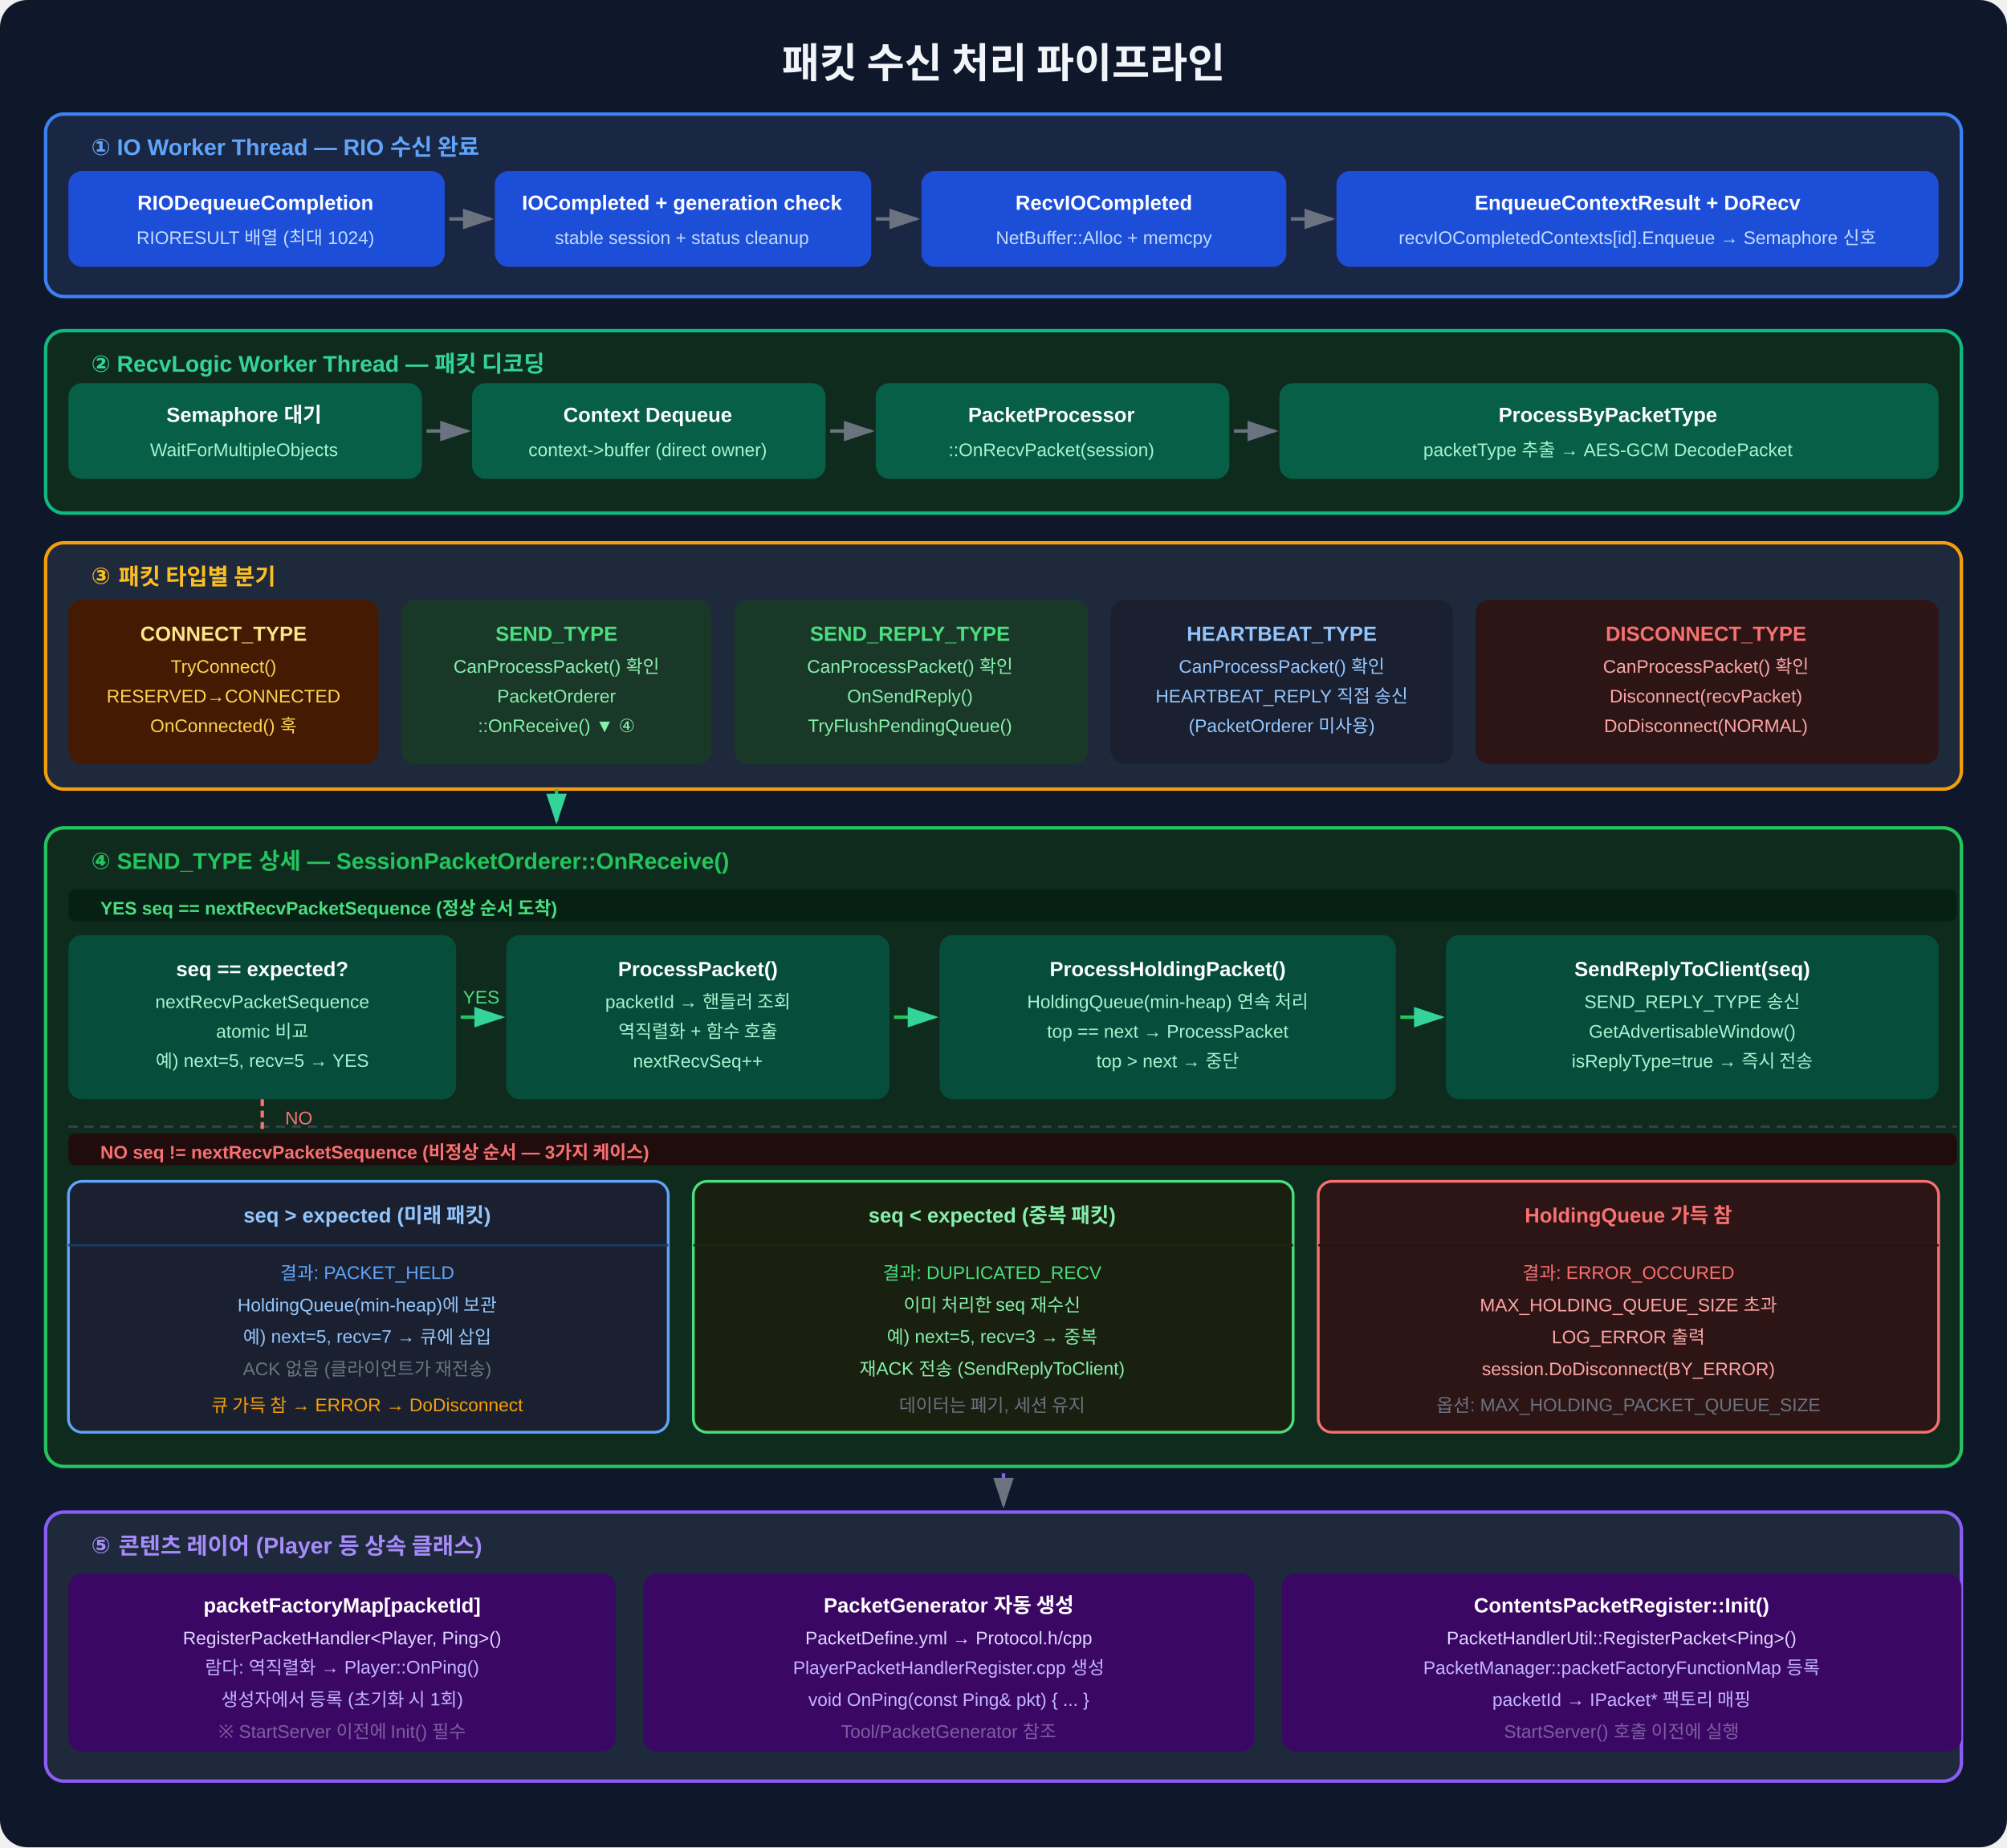
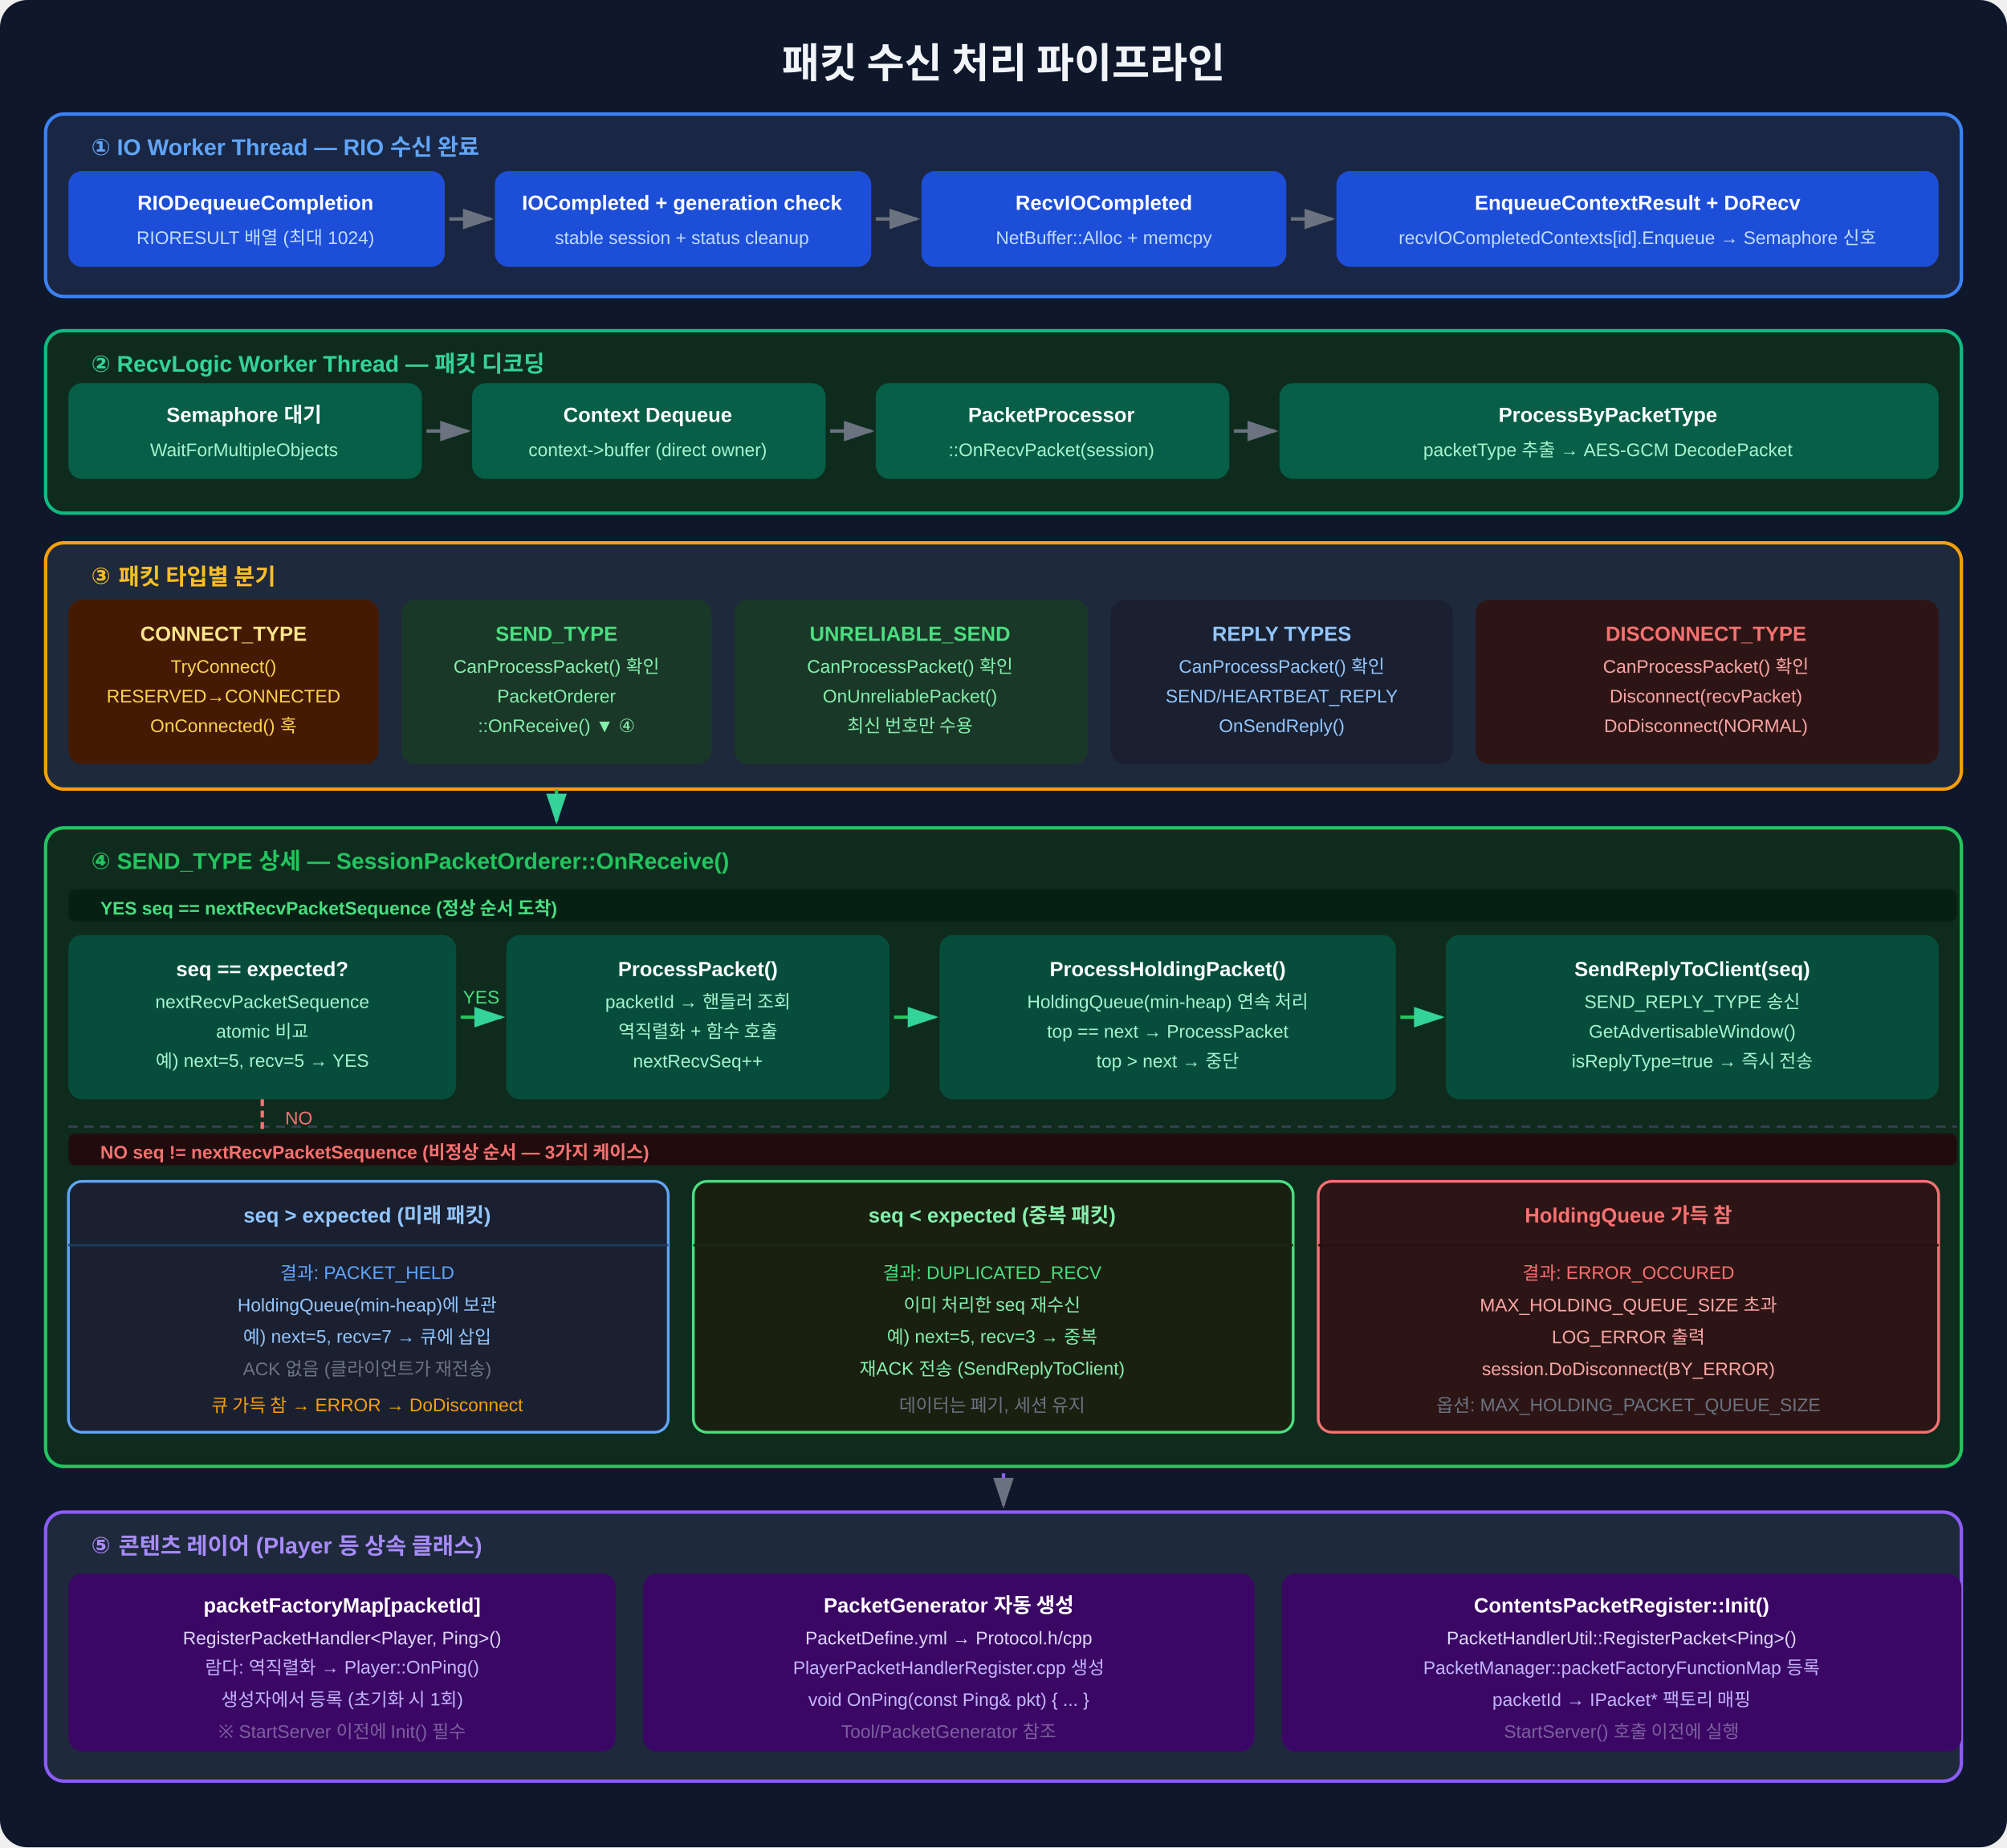
<svg xmlns="http://www.w3.org/2000/svg" viewBox="0 0 880 810" font-family="'Segoe UI', Arial, sans-serif">
  <defs>
    <marker id="arr" markerWidth="9" markerHeight="6" refX="8" refY="3" orient="auto">
      <polygon points="0 0, 9 3, 0 6" fill="#6b7280" />
    </marker>
    <marker id="arr-g" markerWidth="9" markerHeight="6" refX="8" refY="3" orient="auto">
      <polygon points="0 0, 9 3, 0 6" fill="#34d399" />
    </marker>
    <marker id="arr-r" markerWidth="9" markerHeight="6" refX="8" refY="3" orient="auto">
      <polygon points="0 0, 9 3, 0 6" fill="#f87171" />
    </marker>
  </defs>
  <rect width="880" height="810" fill="#0f172a" rx="12" />
  <text x="440" y="34" text-anchor="middle" font-size="18" font-weight="700" fill="#f1f5f9">패킷 수신 처리 파이프라인</text>
  <rect x="20" y="50" width="840" height="80" rx="8" fill="#1a2744" stroke="#3b82f6" stroke-width="1.5" />
  <text x="40" y="68" font-size="10" font-weight="700" fill="#60a5fa">① IO Worker Thread — RIO 수신 완료</text>
  <rect x="30" y="75" width="165" height="42" rx="6" fill="#1d4ed8" />
  <text x="112" y="92" text-anchor="middle" font-size="9" font-weight="600" fill="#fff">RIODequeueCompletion</text>
  <text x="112" y="107" text-anchor="middle" font-size="8" fill="#bfdbfe">RIORESULT 배열 (최대 1024)</text>
  <line x1="197" y1="96" x2="215" y2="96" stroke="#6b7280" stroke-width="1.5" marker-end="url(#arr)" />
  <rect x="217" y="75" width="165" height="42" rx="6" fill="#1d4ed8" />
  <text x="299" y="92" text-anchor="middle" font-size="9" font-weight="600" fill="#fff">IOCompleted + generation check</text>
  <text x="299" y="107" text-anchor="middle" font-size="8" fill="#bfdbfe">stable session + status cleanup</text>
  <line x1="384" y1="96" x2="402" y2="96" stroke="#6b7280" stroke-width="1.5" marker-end="url(#arr)" />
  <rect x="404" y="75" width="160" height="42" rx="6" fill="#1d4ed8" />
  <text x="484" y="92" text-anchor="middle" font-size="9" font-weight="600" fill="#fff">RecvIOCompleted</text>
  <text x="484" y="107" text-anchor="middle" font-size="8" fill="#bfdbfe">NetBuffer::Alloc + memcpy</text>
  <line x1="566" y1="96" x2="584" y2="96" stroke="#6b7280" stroke-width="1.5" marker-end="url(#arr)" />
  <rect x="586" y="75" width="264" height="42" rx="6" fill="#1d4ed8" />
  <text x="718" y="92" text-anchor="middle" font-size="9" font-weight="600" fill="#fff">EnqueueContextResult + DoRecv</text>
  <text x="718" y="107" text-anchor="middle" font-size="8" fill="#bfdbfe">recvIOCompletedContexts[id].Enqueue → Semaphore 신호</text>
  <rect x="20" y="145" width="840" height="80" rx="8" fill="#0f2b1e" stroke="#10b981" stroke-width="1.5" />
  <text x="40" y="163" font-size="10" font-weight="700" fill="#34d399">② RecvLogic Worker Thread — 패킷 디코딩</text>
  <rect x="30" y="168" width="155" height="42" rx="6" fill="#065f46" />
  <text x="107" y="185" text-anchor="middle" font-size="9" font-weight="600" fill="#fff">Semaphore 대기</text>
  <text x="107" y="200" text-anchor="middle" font-size="8" fill="#a7f3d0">WaitForMultipleObjects</text>
  <line x1="187" y1="189" x2="205" y2="189" stroke="#6b7280" stroke-width="1.5" marker-end="url(#arr)" />
  <rect x="207" y="168" width="155" height="42" rx="6" fill="#065f46" />
  <text x="284" y="185" text-anchor="middle" font-size="9" font-weight="600" fill="#fff">Context Dequeue</text>
  <text x="284" y="200" text-anchor="middle" font-size="8" fill="#a7f3d0">context-&gt;buffer (direct owner)</text>
  <line x1="364" y1="189" x2="382" y2="189" stroke="#6b7280" stroke-width="1.5" marker-end="url(#arr)" />
  <rect x="384" y="168" width="155" height="42" rx="6" fill="#065f46" />
  <text x="461" y="185" text-anchor="middle" font-size="9" font-weight="600" fill="#fff">PacketProcessor</text>
  <text x="461" y="200" text-anchor="middle" font-size="8" fill="#a7f3d0">::OnRecvPacket(session)</text>
  <line x1="541" y1="189" x2="559" y2="189" stroke="#6b7280" stroke-width="1.5" marker-end="url(#arr)" />
  <rect x="561" y="168" width="289" height="42" rx="6" fill="#065f46" />
  <text x="705" y="185" text-anchor="middle" font-size="9" font-weight="600" fill="#fff">ProcessByPacketType</text>
  <text x="705" y="200" text-anchor="middle" font-size="8" fill="#a7f3d0">packetType 추출 → AES-GCM DecodePacket</text>
  <rect x="20" y="238" width="840" height="108" rx="8" fill="#1e293b" stroke="#f59e0b" stroke-width="1.5" />
  <text x="40" y="256" font-size="10" font-weight="700" fill="#fbbf24">③ 패킷 타입별 분기</text>
  <rect x="30" y="263" width="136" height="72" rx="6" fill="#451a03" />
  <text x="98" y="281" text-anchor="middle" font-size="9" font-weight="600" fill="#fde68a">CONNECT_TYPE</text>
  <text x="98" y="295" text-anchor="middle" font-size="8" fill="#fcd34d">TryConnect()</text>
  <text x="98" y="308" text-anchor="middle" font-size="8" fill="#fcd34d">RESERVED→CONNECTED</text>
  <text x="98" y="321" text-anchor="middle" font-size="8" fill="#fcd34d">OnConnected() 훅</text>
  <rect x="176" y="263" width="136" height="72" rx="6" fill="#1a3828" />
  <text x="244" y="281" text-anchor="middle" font-size="9" font-weight="600" fill="#4ade80">SEND_TYPE</text>
  <text x="244" y="295" text-anchor="middle" font-size="8" fill="#86efac">CanProcessPacket() 확인</text>
  <text x="244" y="308" text-anchor="middle" font-size="8" fill="#86efac">PacketOrderer</text>
  <text x="244" y="321" text-anchor="middle" font-size="8" fill="#86efac">::OnReceive()  ▼ ④</text>
  <rect x="322" y="263" width="155" height="72" rx="6" fill="#1a3828" />
-   <text x="399" y="281" text-anchor="middle" font-size="9" font-weight="600" fill="#4ade80">SEND_REPLY_TYPE</text>
+   <text x="399" y="281" text-anchor="middle" font-size="9" font-weight="600" fill="#4ade80">UNRELIABLE_SEND</text>
  <text x="399" y="295" text-anchor="middle" font-size="8" fill="#86efac">CanProcessPacket() 확인</text>
-   <text x="399" y="308" text-anchor="middle" font-size="8" fill="#86efac">OnSendReply()</text>
-   <text x="399" y="321" text-anchor="middle" font-size="8" fill="#86efac">TryFlushPendingQueue()</text>
+   <text x="399" y="308" text-anchor="middle" font-size="8" fill="#86efac">OnUnreliablePacket()</text>
+   <text x="399" y="321" text-anchor="middle" font-size="8" fill="#86efac">최신 번호만 수용</text>
  <rect x="487" y="263" width="150" height="72" rx="6" fill="#1a2030" />
-   <text x="562" y="281" text-anchor="middle" font-size="9" font-weight="600" fill="#93c5fd">HEARTBEAT_TYPE</text>
+   <text x="562" y="281" text-anchor="middle" font-size="9" font-weight="600" fill="#93c5fd">REPLY TYPES</text>
  <text x="562" y="295" text-anchor="middle" font-size="8" fill="#93c5fd">CanProcessPacket() 확인</text>
-   <text x="562" y="308" text-anchor="middle" font-size="8" fill="#93c5fd">HEARTBEAT_REPLY 직접 송신</text>
-   <text x="562" y="321" text-anchor="middle" font-size="8" fill="#93c5fd">(PacketOrderer 미사용)</text>
+   <text x="562" y="308" text-anchor="middle" font-size="8" fill="#93c5fd">SEND/HEARTBEAT_REPLY</text>
+   <text x="562" y="321" text-anchor="middle" font-size="8" fill="#93c5fd">OnSendReply()</text>
  <rect x="647" y="263" width="203" height="72" rx="6" fill="#2d1515" />
  <text x="748" y="281" text-anchor="middle" font-size="9" font-weight="600" fill="#f87171">DISCONNECT_TYPE</text>
  <text x="748" y="295" text-anchor="middle" font-size="8" fill="#fca5a5">CanProcessPacket() 확인</text>
  <text x="748" y="308" text-anchor="middle" font-size="8" fill="#fca5a5">Disconnect(recvPacket)</text>
  <text x="748" y="321" text-anchor="middle" font-size="8" fill="#fca5a5">DoDisconnect(NORMAL)</text>
  <line x1="244" y1="346" x2="244" y2="360" stroke="#22c55e" stroke-width="1.5" marker-end="url(#arr-g)" />
  <rect x="20" y="363" width="840" height="280" rx="8" fill="#0f2b1e" stroke="#22c55e" stroke-width="1.5" />
  <text x="40" y="381" font-size="10" font-weight="700" fill="#22c55e">④ SEND_TYPE 상세 — SessionPacketOrderer::OnReceive()</text>
  <rect x="30" y="390" width="828" height="14" rx="3" fill="#062014" />
  <text x="44" y="401" font-size="8" font-weight="700" fill="#4ade80">YES  seq == nextRecvPacketSequence  (정상 순서 도착)</text>
  <rect x="30" y="410" width="170" height="72" rx="6" fill="#064e3b" />
  <text x="115" y="428" text-anchor="middle" font-size="9" font-weight="600" fill="#fff">seq == expected?</text>
  <text x="115" y="442" text-anchor="middle" font-size="8" fill="#a7f3d0">nextRecvPacketSequence</text>
  <text x="115" y="455" text-anchor="middle" font-size="8" fill="#a7f3d0">atomic 비교</text>
  <text x="115" y="468" text-anchor="middle" font-size="8" fill="#a7f3d0">예) next=5, recv=5 → YES</text>
  <line x1="202" y1="446" x2="220" y2="446" stroke="#22c55e" stroke-width="1.5" marker-end="url(#arr-g)" />
  <text x="211" y="440" text-anchor="middle" font-size="8" fill="#4ade80">YES</text>
  <rect x="222" y="410" width="168" height="72" rx="6" fill="#064e3b" />
  <text x="306" y="428" text-anchor="middle" font-size="9" font-weight="600" fill="#fff">ProcessPacket()</text>
  <text x="306" y="442" text-anchor="middle" font-size="8" fill="#a7f3d0">packetId → 핸들러 조회</text>
  <text x="306" y="455" text-anchor="middle" font-size="8" fill="#a7f3d0">역직렬화 + 함수 호출</text>
  <text x="306" y="468" text-anchor="middle" font-size="8" fill="#a7f3d0">nextRecvSeq++</text>
  <line x1="392" y1="446" x2="410" y2="446" stroke="#22c55e" stroke-width="1.5" marker-end="url(#arr-g)" />
  <rect x="412" y="410" width="200" height="72" rx="6" fill="#064e3b" />
  <text x="512" y="428" text-anchor="middle" font-size="9" font-weight="600" fill="#fff">ProcessHoldingPacket()</text>
  <text x="512" y="442" text-anchor="middle" font-size="8" fill="#a7f3d0">HoldingQueue(min-heap) 연속 처리</text>
  <text x="512" y="455" text-anchor="middle" font-size="8" fill="#a7f3d0">top == next → ProcessPacket</text>
  <text x="512" y="468" text-anchor="middle" font-size="8" fill="#a7f3d0">top &gt; next → 중단</text>
  <line x1="614" y1="446" x2="632" y2="446" stroke="#22c55e" stroke-width="1.5" marker-end="url(#arr-g)" />
  <rect x="634" y="410" width="216" height="72" rx="6" fill="#064e3b" />
  <text x="742" y="428" text-anchor="middle" font-size="9" font-weight="600" fill="#fff">SendReplyToClient(seq)</text>
  <text x="742" y="442" text-anchor="middle" font-size="8" fill="#a7f3d0">SEND_REPLY_TYPE 송신</text>
  <text x="742" y="455" text-anchor="middle" font-size="8" fill="#a7f3d0">GetAdvertisableWindow()</text>
  <text x="742" y="468" text-anchor="middle" font-size="8" fill="#a7f3d0">isReplyType=true → 즉시 전송</text>
  <line x1="30" y1="494" x2="858" y2="494" stroke="#374151" stroke-width="1" stroke-dasharray="4,3" />
  <rect x="30" y="497" width="828" height="14" rx="3" fill="#200c0c" />
  <text x="44" y="508" font-size="8" font-weight="700" fill="#f87171">NO  seq != nextRecvPacketSequence  (비정상 순서 — 3가지 케이스)</text>
  <line x1="115" y1="482" x2="115" y2="497" stroke="#f87171" stroke-width="1.5" stroke-dasharray="3,2" />
  <text x="125" y="493" font-size="8" fill="#f87171">NO</text>
  <rect x="30" y="518" width="263" height="110" rx="6" fill="#1a2030" stroke="#60a5fa" stroke-width="1.2" />
  <text x="161" y="536" text-anchor="middle" font-size="9" font-weight="700" fill="#93c5fd">seq &gt; expected  (미래 패킷)</text>
  <line x1="30" y1="546" x2="293" y2="546" stroke="#1e3a5f" stroke-width="1" />
  <text x="161" y="561" text-anchor="middle" font-size="8" fill="#60a5fa">결과: PACKET_HELD</text>
  <text x="161" y="575" text-anchor="middle" font-size="8" fill="#93c5fd">HoldingQueue(min-heap)에 보관</text>
  <text x="161" y="589" text-anchor="middle" font-size="8" fill="#93c5fd">예) next=5, recv=7 → 큐에 삽입</text>
  <text x="161" y="603" text-anchor="middle" font-size="8" fill="#6b7280">ACK 없음 (클라이언트가 재전송)</text>
  <text x="161" y="619" text-anchor="middle" font-size="8" fill="#f59e0b">큐 가득 참 → ERROR → DoDisconnect</text>
  <rect x="304" y="518" width="263" height="110" rx="6" fill="#1a2010" stroke="#4ade80" stroke-width="1.2" />
  <text x="435" y="536" text-anchor="middle" font-size="9" font-weight="700" fill="#86efac">seq &lt; expected  (중복 패킷)</text>
  <line x1="304" y1="546" x2="567" y2="546" stroke="#1a2810" stroke-width="1" />
  <text x="435" y="561" text-anchor="middle" font-size="8" fill="#4ade80">결과: DUPLICATED_RECV</text>
  <text x="435" y="575" text-anchor="middle" font-size="8" fill="#86efac">이미 처리한 seq 재수신</text>
  <text x="435" y="589" text-anchor="middle" font-size="8" fill="#86efac">예) next=5, recv=3 → 중복</text>
  <text x="435" y="603" text-anchor="middle" font-size="8" fill="#86efac">재ACK 전송 (SendReplyToClient)</text>
  <text x="435" y="619" text-anchor="middle" font-size="8" fill="#6b7280">데이터는 폐기, 세션 유지</text>
  <rect x="578" y="518" width="272" height="110" rx="6" fill="#2d1515" stroke="#f87171" stroke-width="1.2" />
  <text x="714" y="536" text-anchor="middle" font-size="9" font-weight="700" fill="#f87171">HoldingQueue 가득 참</text>
  <line x1="578" y1="546" x2="850" y2="546" stroke="#2a1010" stroke-width="1" />
  <text x="714" y="561" text-anchor="middle" font-size="8" fill="#f87171">결과: ERROR_OCCURED</text>
  <text x="714" y="575" text-anchor="middle" font-size="8" fill="#fca5a5">MAX_HOLDING_QUEUE_SIZE 초과</text>
  <text x="714" y="589" text-anchor="middle" font-size="8" fill="#fca5a5">LOG_ERROR 출력</text>
  <text x="714" y="603" text-anchor="middle" font-size="8" fill="#fca5a5">session.DoDisconnect(BY_ERROR)</text>
  <text x="714" y="619" text-anchor="middle" font-size="8" fill="#6b7280">옵션: MAX_HOLDING_PACKET_QUEUE_SIZE</text>
  <line x1="440" y1="646" x2="440" y2="660" stroke="#8b5cf6" stroke-width="1.5" marker-end="url(#arr)" />
  <rect x="20" y="663" width="840" height="118" rx="8" fill="#1e293b" stroke="#8b5cf6" stroke-width="1.5" />
  <text x="40" y="681" font-size="10" font-weight="700" fill="#a78bfa">⑤ 콘텐츠 레이어 (Player 등 상속 클래스)</text>
  <rect x="30" y="690" width="240" height="78" rx="6" fill="#3b0764" />
  <text x="150" y="707" text-anchor="middle" font-size="9" font-weight="600" fill="#fff">packetFactoryMap[packetId]</text>
  <text x="150" y="721" text-anchor="middle" font-size="8" fill="#ddd6fe">RegisterPacketHandler&lt;Player, Ping&gt;()</text>
  <text x="150" y="734" text-anchor="middle" font-size="8" fill="#c4b5fd">람다: 역직렬화 → Player::OnPing()</text>
  <text x="150" y="748" text-anchor="middle" font-size="8" fill="#c4b5fd">생성자에서 등록 (초기화 시 1회)</text>
  <text x="150" y="762" text-anchor="middle" font-size="8" fill="#7c5fa0">※ StartServer 이전에 Init() 필수</text>
  <rect x="282" y="690" width="268" height="78" rx="6" fill="#3b0764" />
  <text x="416" y="707" text-anchor="middle" font-size="9" font-weight="600" fill="#fff">PacketGenerator 자동 생성</text>
  <text x="416" y="721" text-anchor="middle" font-size="8" fill="#ddd6fe">PacketDefine.yml → Protocol.h/cpp</text>
  <text x="416" y="734" text-anchor="middle" font-size="8" fill="#c4b5fd">PlayerPacketHandlerRegister.cpp 생성</text>
  <text x="416" y="748" text-anchor="middle" font-size="8" fill="#c4b5fd">void OnPing(const Ping&amp; pkt) { ... }</text>
  <text x="416" y="762" text-anchor="middle" font-size="8" fill="#7c5fa0">Tool/PacketGenerator 참조</text>
  <rect x="562" y="690" width="298" height="78" rx="6" fill="#3b0764" />
  <text x="711" y="707" text-anchor="middle" font-size="9" font-weight="600" fill="#fff">ContentsPacketRegister::Init()</text>
  <text x="711" y="721" text-anchor="middle" font-size="8" fill="#ddd6fe">PacketHandlerUtil::RegisterPacket&lt;Ping&gt;()</text>
  <text x="711" y="734" text-anchor="middle" font-size="8" fill="#c4b5fd">PacketManager::packetFactoryFunctionMap 등록</text>
  <text x="711" y="748" text-anchor="middle" font-size="8" fill="#c4b5fd">packetId → IPacket* 팩토리 매핑</text>
  <text x="711" y="762" text-anchor="middle" font-size="8" fill="#7c5fa0">StartServer() 호출 이전에 실행</text>
</svg>
